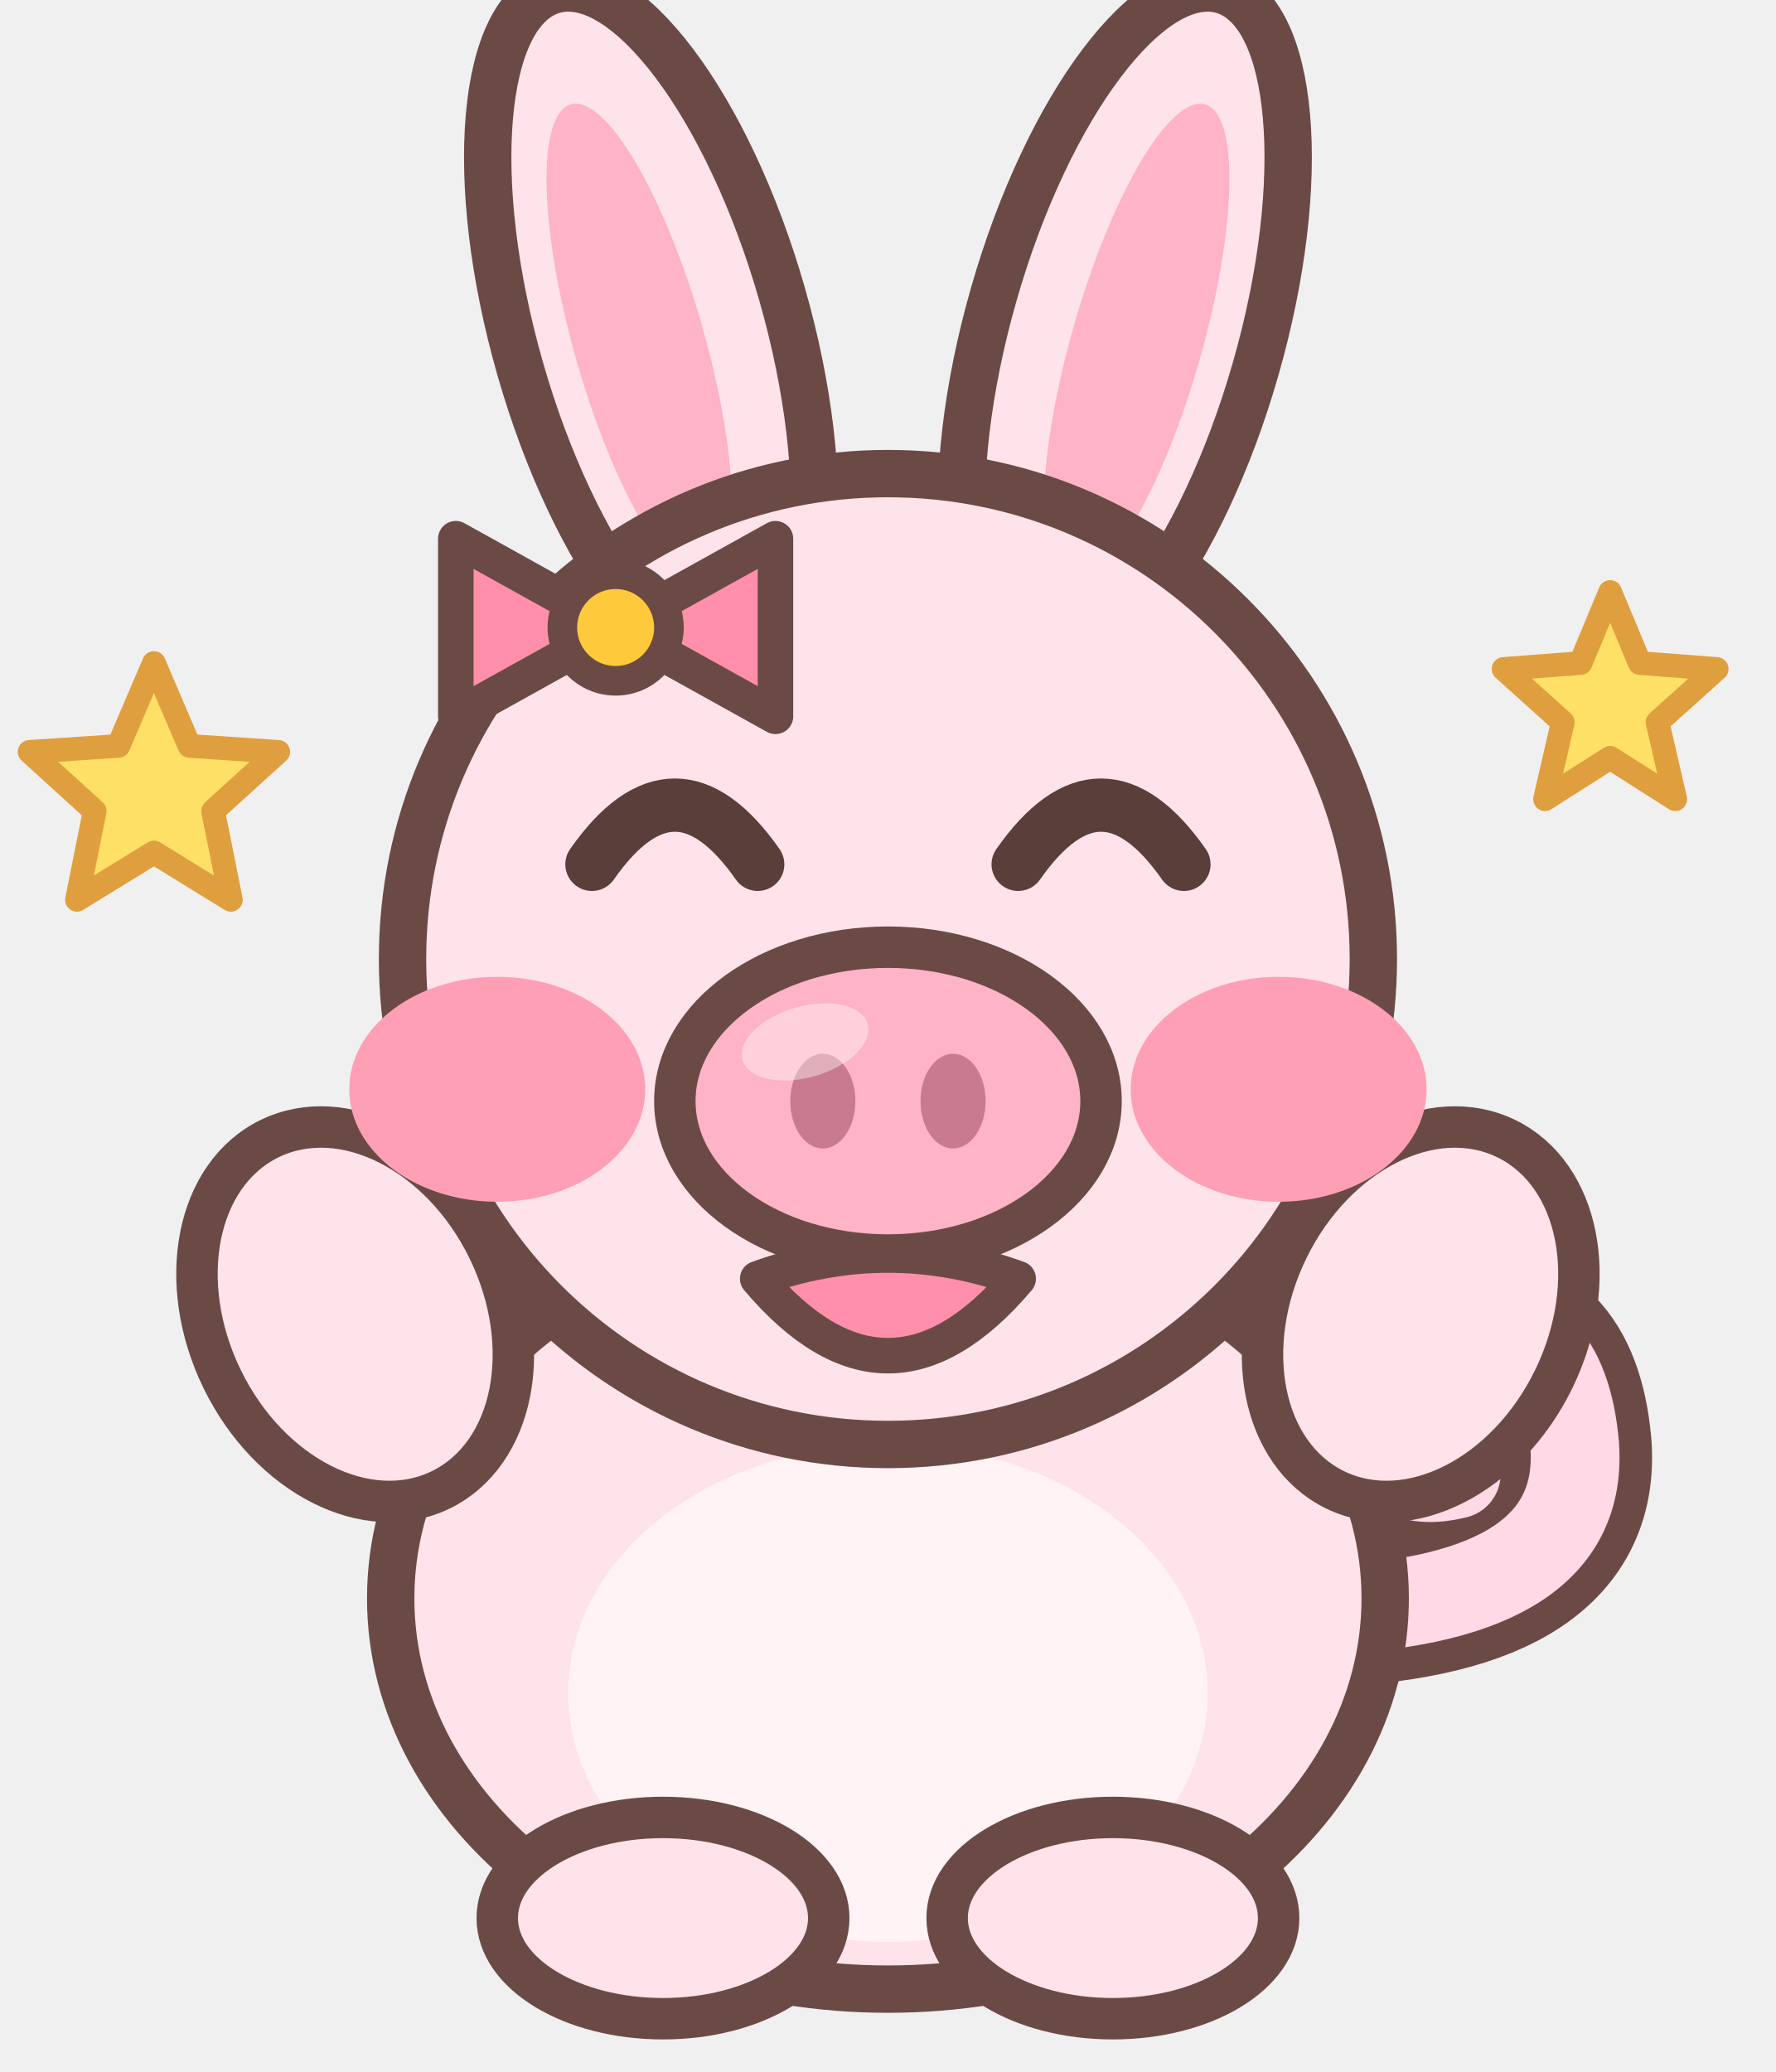
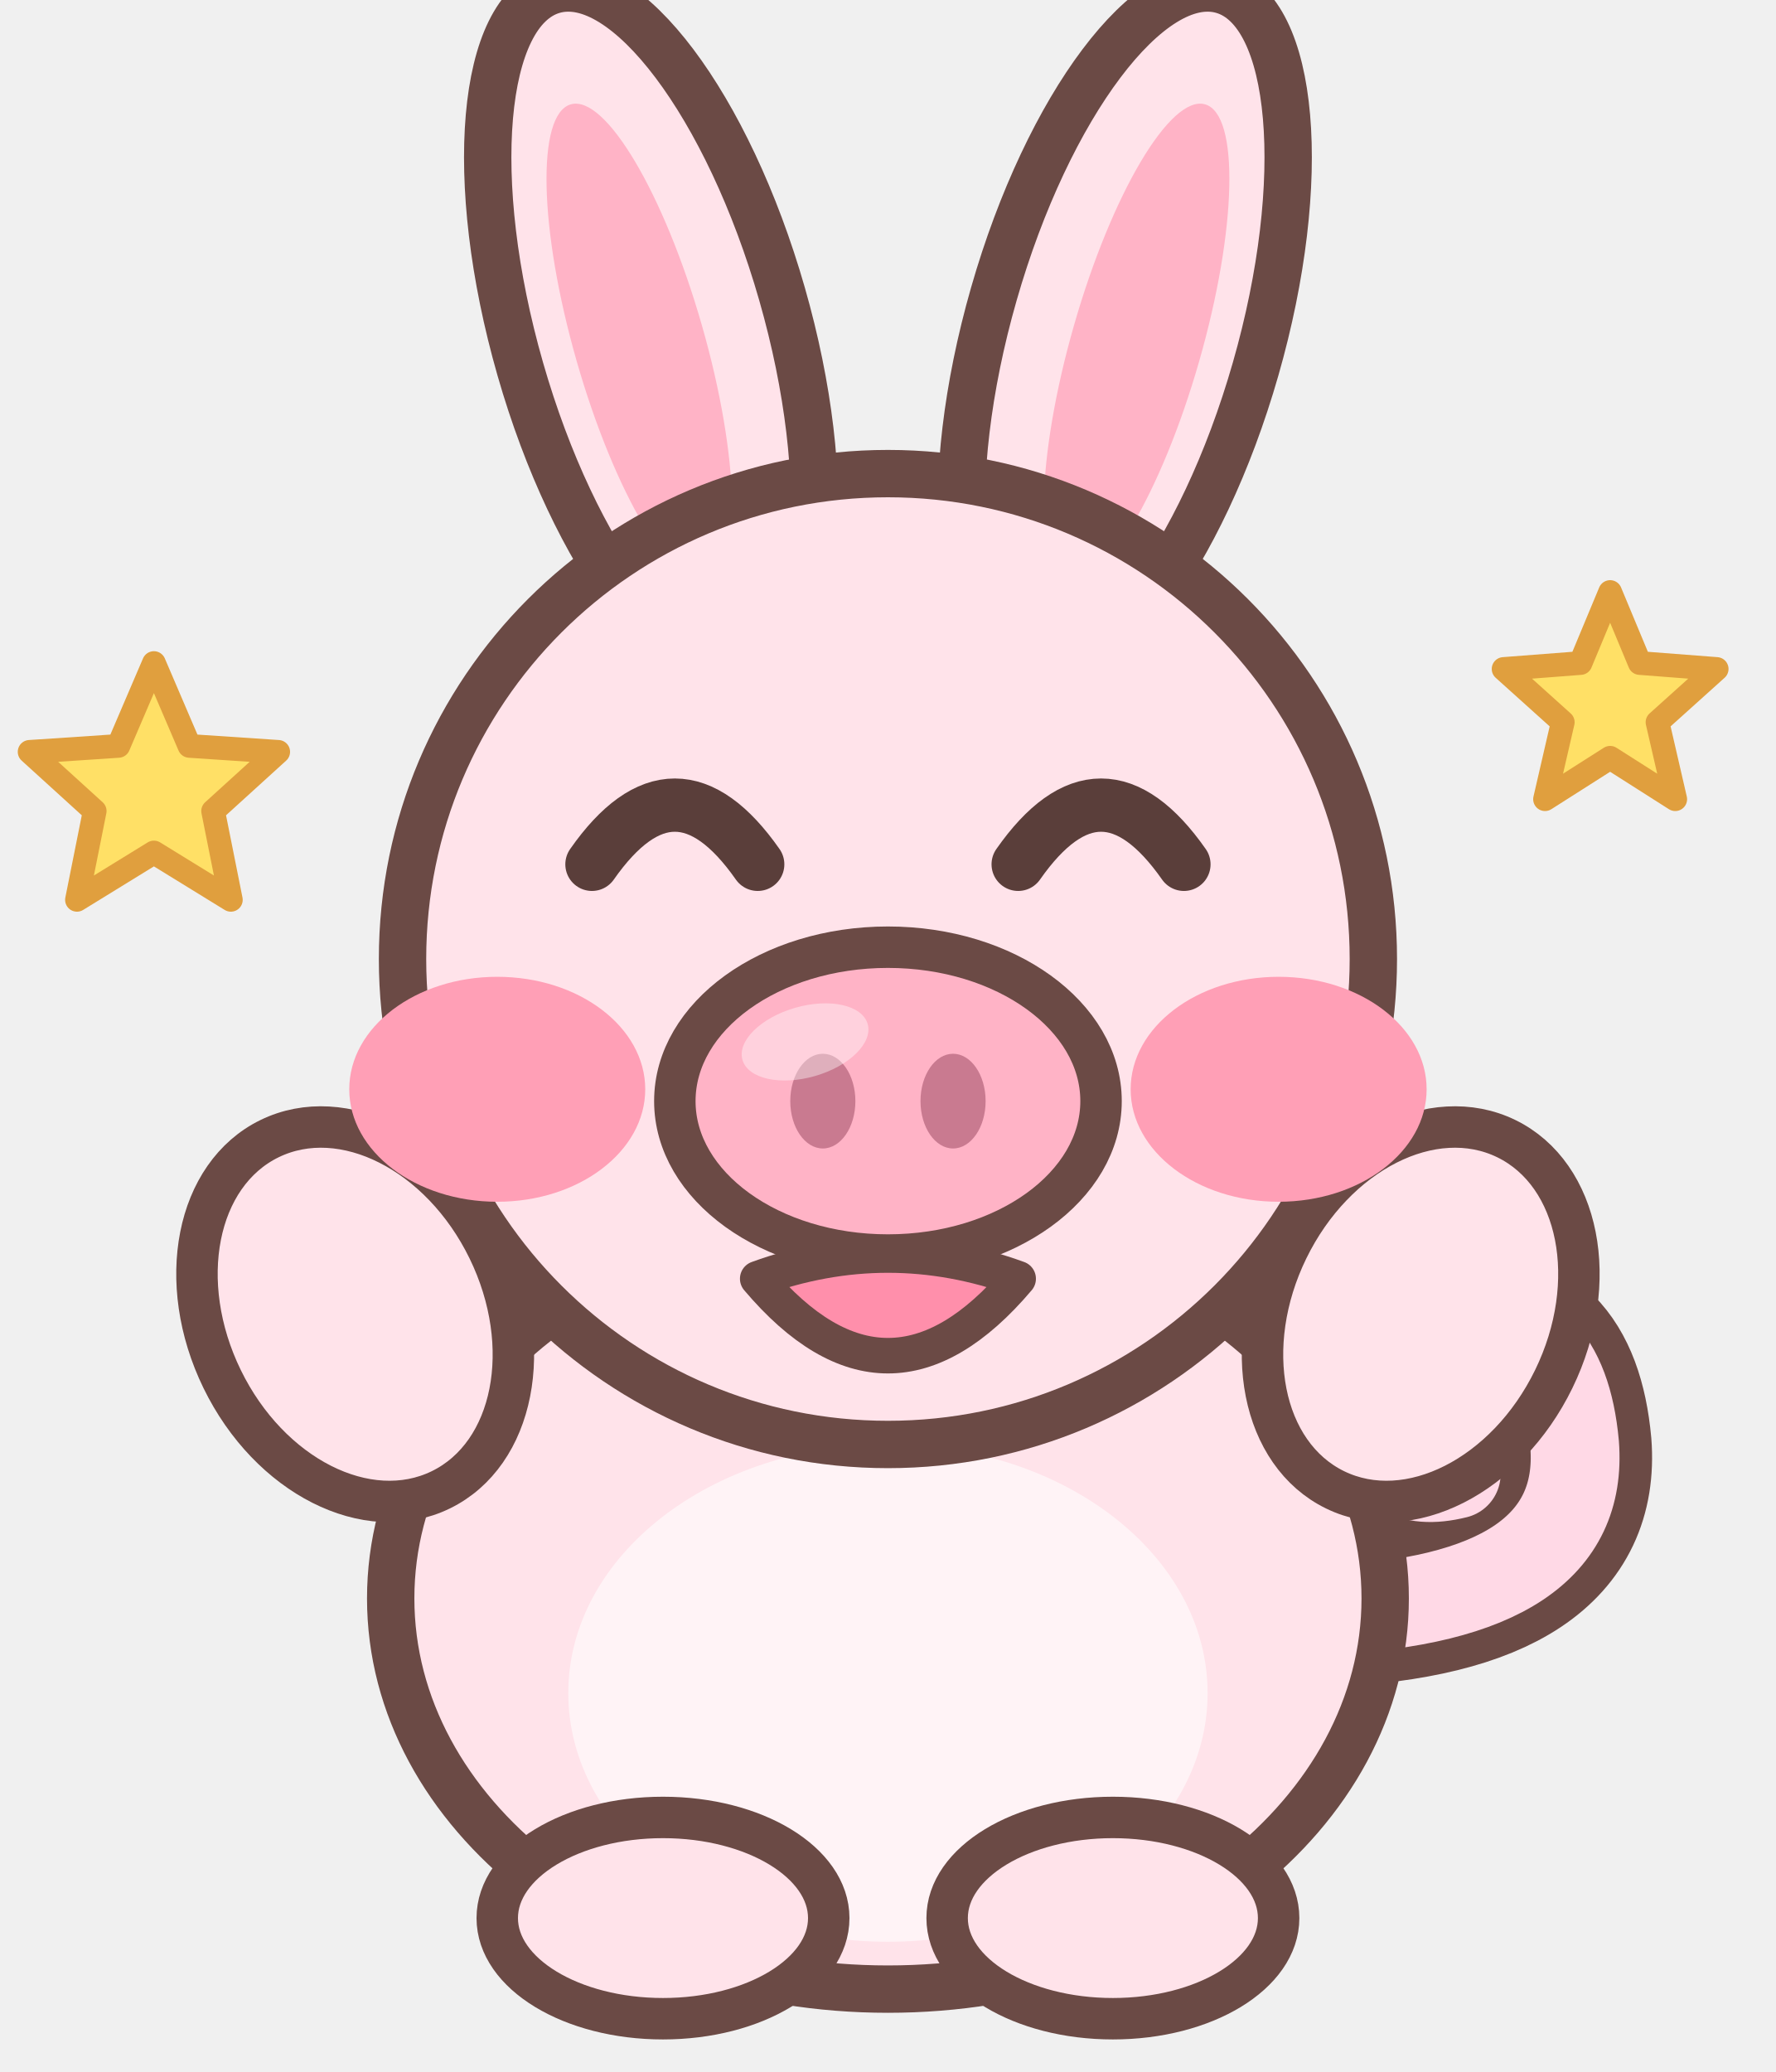
<svg xmlns="http://www.w3.org/2000/svg" viewBox="0 0 300 350" width="300" height="350">
  <path d="M224 272 q44 -2 42 -28 q-2 -22 -20 -20 q-16 2 -14 16 q2 12 14 9" fill="none" stroke="#6B4A45" stroke-width="26" stroke-linecap="round" />
  <path d="M224 272 q44 -2 42 -28 q-2 -22 -20 -20 q-16 2 -14 16 q2 12 14 9" fill="none" stroke="#FFD9E6" stroke-width="15" stroke-linecap="round" />
  <ellipse cx="150" cy="270" rx="84" ry="66" fill="#FFE3EA" stroke="#6B4A45" stroke-width="8" />
  <ellipse cx="150" cy="286" rx="54" ry="42" fill="#FFF3F6" />
  <ellipse cx="60" cy="222" rx="25" ry="33" transform="rotate(-26 60 222)" fill="#FFE3EA" stroke="#6B4A45" stroke-width="7" />
  <ellipse cx="240" cy="222" rx="25" ry="33" transform="rotate(26 240 222)" fill="#FFE3EA" stroke="#6B4A45" stroke-width="7" />
  <ellipse cx="112" cy="324" rx="28" ry="17" fill="#FFE3EA" stroke="#6B4A45" stroke-width="7" />
  <ellipse cx="188" cy="324" rx="28" ry="17" fill="#FFE3EA" stroke="#6B4A45" stroke-width="7" />
  <ellipse cx="110" cy="56" rx="23" ry="60" transform="rotate(-16 110 56)" fill="#FFE3EA" stroke="#6B4A45" stroke-width="8" />
  <ellipse cx="190" cy="56" rx="23" ry="60" transform="rotate(16 190 56)" fill="#FFE3EA" stroke="#6B4A45" stroke-width="8" />
  <ellipse cx="108" cy="58" rx="11" ry="42" transform="rotate(-16 108 58)" fill="#FFB3C6" />
  <ellipse cx="192" cy="58" rx="11" ry="42" transform="rotate(16 192 58)" fill="#FFB3C6" />
  <circle cx="150" cy="162" r="82" fill="#FFE3EA" stroke="#6B4A45" stroke-width="8" />
  <ellipse cx="84" cy="184" rx="25" ry="19" fill="#FF9FB6" />
  <ellipse cx="216" cy="184" rx="25" ry="19" fill="#FF9FB6" />
  <path d="M100 146 q14 -20 28 0" fill="none" stroke="#5A3E3A" stroke-width="9" stroke-linecap="round" />
  <path d="M172 146 q14 -20 28 0" fill="none" stroke="#5A3E3A" stroke-width="9" stroke-linecap="round" />
  <ellipse cx="150" cy="186" rx="36" ry="26" fill="#FFB3C6" stroke="#6B4A45" stroke-width="7" />
  <ellipse cx="139" cy="186" rx="5.5" ry="8" fill="#C97A90" />
  <ellipse cx="161" cy="186" rx="5.5" ry="8" fill="#C97A90" />
  <ellipse cx="136" cy="176" rx="11" ry="6" fill="#FFFFFF" opacity="0.4" transform="rotate(-16 136 176)" />
  <path d="M128 216 q22 26 44 0 q-22 -8 -44 0 Z" fill="#FF8FAB" stroke="#6B4A45" stroke-width="6" stroke-linejoin="round" />
-   <g transform="translate(104 106)">
-     <path d="M0 0 L-27 -15 L-27 15 Z" fill="#FF8FAB" stroke="#6B4A45" stroke-width="6" stroke-linejoin="round" />
-     <path d="M0 0 L27 -15 L27 15 Z" fill="#FF8FAB" stroke="#6B4A45" stroke-width="6" stroke-linejoin="round" />
-     <circle cx="0" cy="0" r="9" fill="#FFC93C" stroke="#6B4A45" stroke-width="5" />
-   </g>
  <path d="M26 112 l6 14 l15 1 l-11 10 l3 15 l-13 -8 l-13 8 l3 -15 l-11 -10 l15 -1 Z" fill="#FFE066" stroke="#E09F3E" stroke-width="4" stroke-linejoin="round" />
  <path d="M272 100 l5 12 l13 1 l-10 9 l3 13 l-11 -7 l-11 7 l3 -13 l-10 -9 l13 -1 Z" fill="#FFE066" stroke="#E09F3E" stroke-width="4" stroke-linejoin="round" />
</svg>
